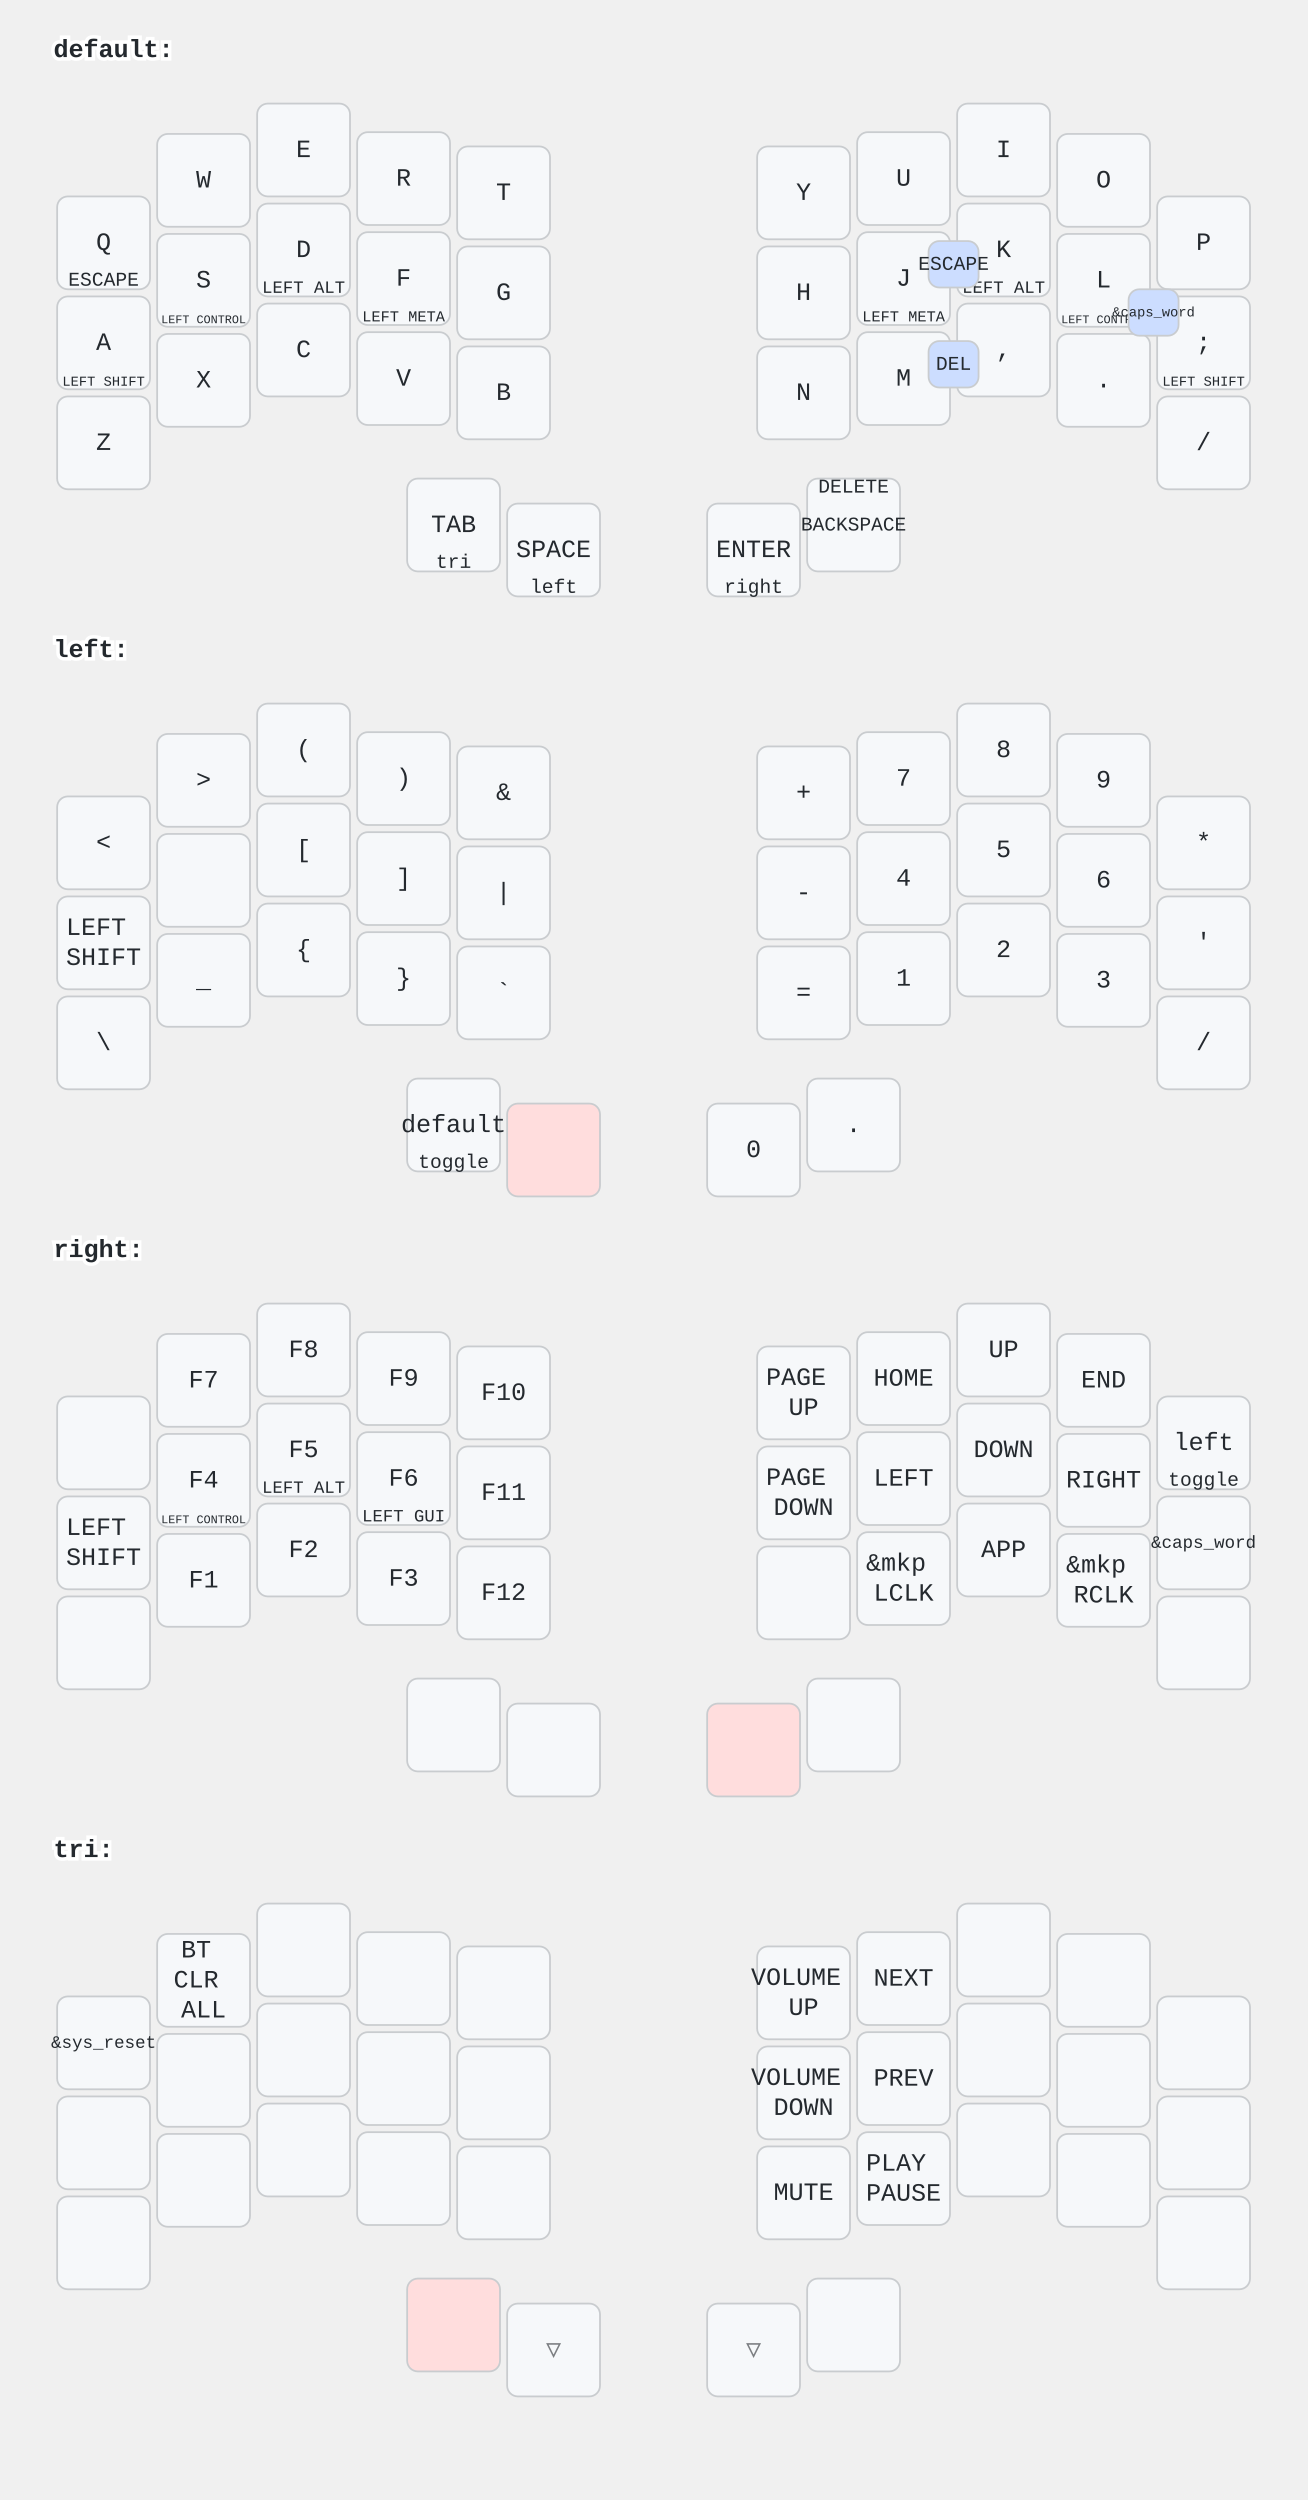
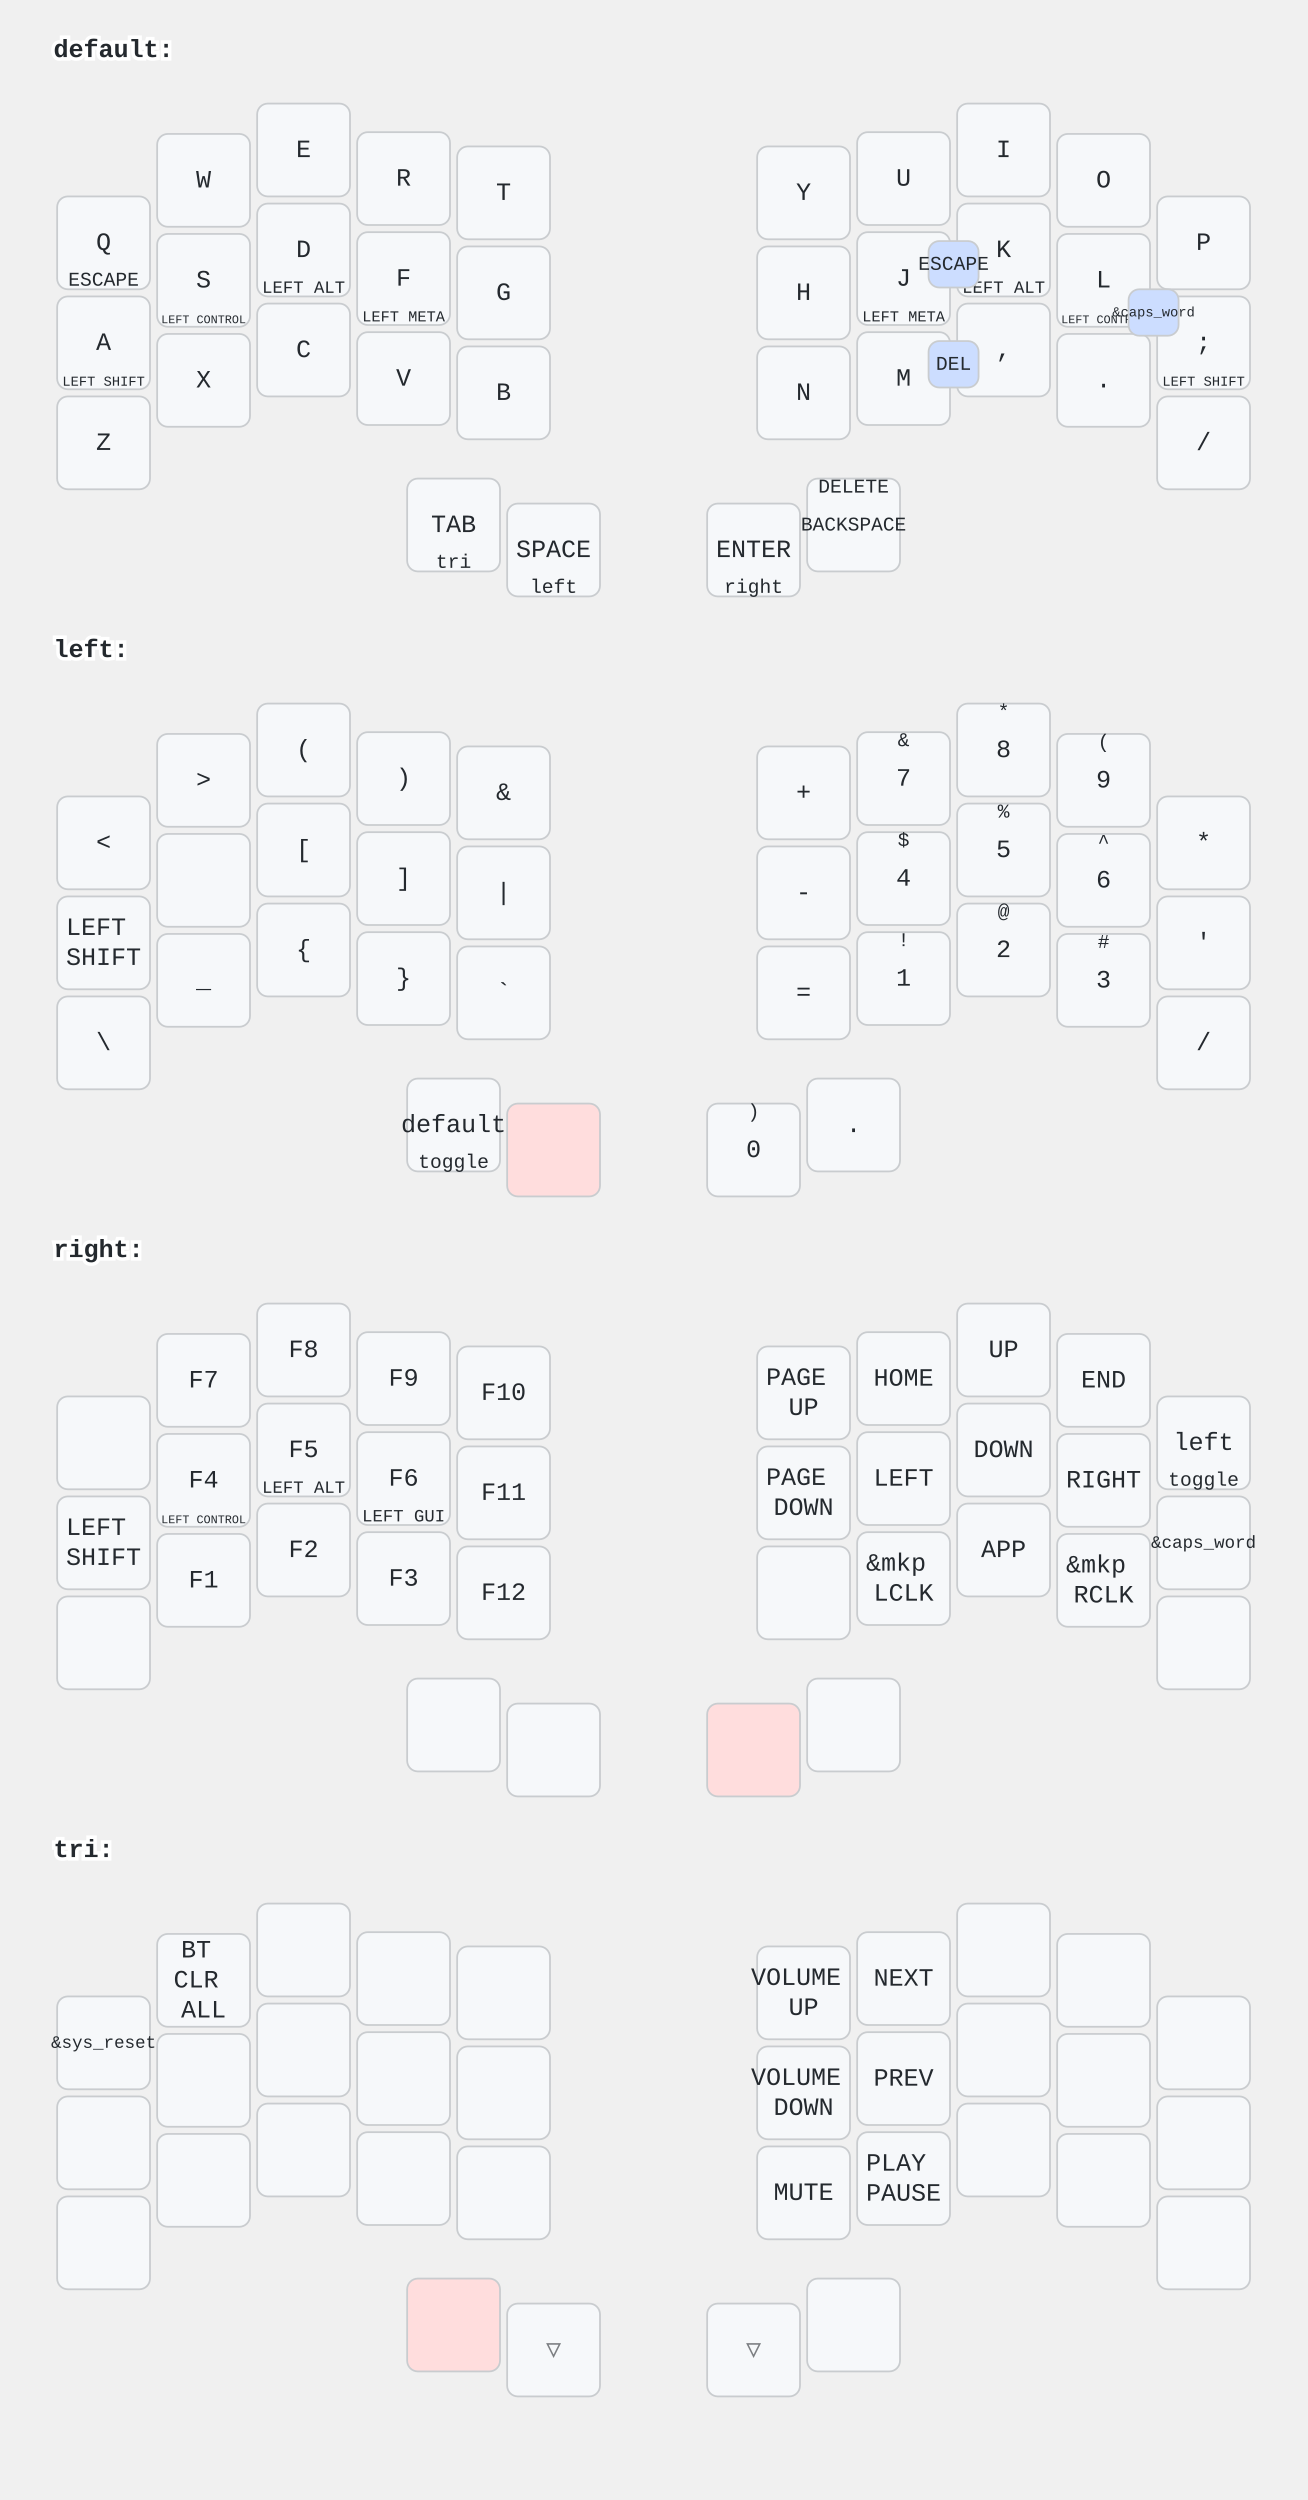
<svg xmlns="http://www.w3.org/2000/svg" width="732" height="1400" viewBox="0 0 732 1400" class="keymap">
  <style>/* inherit to force styles through use tags */
svg path {
    fill: inherit;
}

/* font and background color specifications */
svg.keymap {
    font-family: SFMono-Regular,Consolas,Liberation Mono,Menlo,monospace;
    font-size: 14px;
    font-kerning: normal;
    text-rendering: optimizeLegibility;
    fill: #24292e;
}

/* default key styling */
rect.key {
    fill: #f6f8fa;
}

rect.key, rect.combo {
    stroke: #c9cccf;
    stroke-width: 1;
}

/* default key side styling, only used is draw_key_sides is set */
rect.side {
    filter: brightness(90%);
}

/* color accent for combo boxes */
rect.combo, rect.combo-separate {
    fill: #cdf;
}

/* color accent for held keys */
rect.held, rect.combo.held {
    fill: #fdd;
}

/* color accent for ghost (optional) keys */
rect.ghost, rect.combo.ghost {
    stroke-dasharray: 4, 4;
    stroke-width: 2;
}

text {
    text-anchor: middle;
    dominant-baseline: middle;
}

/* styling for layer labels */
text.label {
    font-weight: bold;
    text-anchor: start;
    stroke: white;
    stroke-width: 4;
    paint-order: stroke;
}

/* styling for optional footer */
text.footer {
    text-anchor: end;
    dominant-baseline: auto;
    stroke: white;
    stroke-width: 4;
    paint-order: stroke;
}

/* styling for combo tap, and key hold/shifted label text */
text.combo, text.hold, text.shifted {
    font-size: 11px;
}

text.hold {
    text-anchor: middle;
    dominant-baseline: auto;
}

text.shifted {
    text-anchor: middle;
    dominant-baseline: hanging;
}

/* styling for hold/shifted label text in combo box */
text.combo.hold, text.combo.shifted {
    font-size: 8px;
}

/* lighter symbol for transparent keys */
text.trans {
    fill: #7b7e81;
}

/* styling for combo dendrons */
path.combo {
    stroke-width: 1;
    stroke: gray;
    fill: none;
}

/* Start Tabler Icons Cleanup */
/* cannot use height/width with glyphs */
.icon-tabler &gt; path {
    fill: inherit;
    stroke: inherit;
    stroke-width: 2;
}
/* hide tabler's default box */
.icon-tabler &gt; path[stroke="none"][fill="none"] {
    visibility: hidden;
}
/* End Tabler Icons Cleanup */

@media (prefers-color-scheme: dark) {
svg.keymap { fill: #d1d6db; }
rect.key { fill: #3f4750; }
rect.key, rect.combo { stroke: #60666c; }
rect.combo, rect.combo-separate { fill: #1f3d7a; }
rect.held, rect.combo.held { fill: #854747; }
text.label, text.footer { stroke: black; }
text.trans { fill: #7e8184; }
path.combo { stroke: #7f7f7f; }

- }
- 
- svg.keymap { background-color: #000000; }</style>
+ }</style>
  <g transform="translate(30, 0)" class="layer-default">
    <text x="0" y="28" class="label">default:</text>
    <g transform="translate(0, 56)">
      <g transform="translate(28, 80)" class="key keypos-0">
        <rect rx="6" ry="6" x="-26" y="-26" width="52" height="52" class="key" />
        <text x="0" y="0" class="key tap">Q</text>
        <text x="0" y="24" class="key hold">ESCAPE</text>
      </g>
      <g transform="translate(84, 45)" class="key keypos-1">
        <rect rx="6" ry="6" x="-26" y="-26" width="52" height="52" class="key" />
        <text x="0" y="0" class="key tap">W</text>
      </g>
      <g transform="translate(140, 28)" class="key keypos-2">
        <rect rx="6" ry="6" x="-26" y="-26" width="52" height="52" class="key" />
        <text x="0" y="0" class="key tap">E</text>
      </g>
      <g transform="translate(196, 44)" class="key keypos-3">
        <rect rx="6" ry="6" x="-26" y="-26" width="52" height="52" class="key" />
        <text x="0" y="0" class="key tap">R</text>
      </g>
      <g transform="translate(252, 52)" class="key keypos-4">
        <rect rx="6" ry="6" x="-26" y="-26" width="52" height="52" class="key" />
        <text x="0" y="0" class="key tap">T</text>
      </g>
      <g transform="translate(420, 52)" class="key keypos-5">
        <rect rx="6" ry="6" x="-26" y="-26" width="52" height="52" class="key" />
        <text x="0" y="0" class="key tap">Y</text>
      </g>
      <g transform="translate(476, 44)" class="key keypos-6">
        <rect rx="6" ry="6" x="-26" y="-26" width="52" height="52" class="key" />
        <text x="0" y="0" class="key tap">U</text>
      </g>
      <g transform="translate(532, 28)" class="key keypos-7">
        <rect rx="6" ry="6" x="-26" y="-26" width="52" height="52" class="key" />
        <text x="0" y="0" class="key tap">I</text>
      </g>
      <g transform="translate(588, 45)" class="key keypos-8">
        <rect rx="6" ry="6" x="-26" y="-26" width="52" height="52" class="key" />
        <text x="0" y="0" class="key tap">O</text>
      </g>
      <g transform="translate(644, 80)" class="key keypos-9">
        <rect rx="6" ry="6" x="-26" y="-26" width="52" height="52" class="key" />
        <text x="0" y="0" class="key tap">P</text>
      </g>
      <g transform="translate(28, 136)" class="key keypos-10">
        <rect rx="6" ry="6" x="-26" y="-26" width="52" height="52" class="key" />
        <text x="0" y="0" class="key tap">A</text>
        <text x="0" y="24" class="key hold">
          <tspan style="font-size: 70%">LEFT SHIFT</tspan>
        </text>
      </g>
      <g transform="translate(84, 101)" class="key keypos-11">
        <rect rx="6" ry="6" x="-26" y="-26" width="52" height="52" class="key" />
        <text x="0" y="0" class="key tap">S</text>
        <text x="0" y="24" class="key hold">
          <tspan style="font-size: 60%">LEFT CONTROL</tspan>
        </text>
      </g>
      <g transform="translate(140, 84)" class="key keypos-12">
        <rect rx="6" ry="6" x="-26" y="-26" width="52" height="52" class="key" />
        <text x="0" y="0" class="key tap">D</text>
        <text x="0" y="24" class="key hold">
          <tspan style="font-size: 88%">LEFT ALT</tspan>
        </text>
      </g>
      <g transform="translate(196, 100)" class="key keypos-13">
        <rect rx="6" ry="6" x="-26" y="-26" width="52" height="52" class="key" />
        <text x="0" y="0" class="key tap">F</text>
        <text x="0" y="24" class="key hold">
          <tspan style="font-size: 78%">LEFT META</tspan>
        </text>
      </g>
      <g transform="translate(252, 108)" class="key keypos-14">
        <rect rx="6" ry="6" x="-26" y="-26" width="52" height="52" class="key" />
        <text x="0" y="0" class="key tap">G</text>
      </g>
      <g transform="translate(420, 108)" class="key keypos-15">
        <rect rx="6" ry="6" x="-26" y="-26" width="52" height="52" class="key" />
        <text x="0" y="0" class="key tap">H</text>
      </g>
      <g transform="translate(476, 100)" class="key keypos-16">
        <rect rx="6" ry="6" x="-26" y="-26" width="52" height="52" class="key" />
        <text x="0" y="0" class="key tap">J</text>
        <text x="0" y="24" class="key hold">
          <tspan style="font-size: 78%">LEFT META</tspan>
        </text>
      </g>
      <g transform="translate(532, 84)" class="key keypos-17">
        <rect rx="6" ry="6" x="-26" y="-26" width="52" height="52" class="key" />
        <text x="0" y="0" class="key tap">K</text>
        <text x="0" y="24" class="key hold">
          <tspan style="font-size: 88%">LEFT ALT</tspan>
        </text>
      </g>
      <g transform="translate(588, 101)" class="key keypos-18">
        <rect rx="6" ry="6" x="-26" y="-26" width="52" height="52" class="key" />
        <text x="0" y="0" class="key tap">L</text>
        <text x="0" y="24" class="key hold">
          <tspan style="font-size: 60%">LEFT CONTROL</tspan>
        </text>
      </g>
      <g transform="translate(644, 136)" class="key keypos-19">
        <rect rx="6" ry="6" x="-26" y="-26" width="52" height="52" class="key" />
        <text x="0" y="0" class="key tap">;</text>
        <text x="0" y="24" class="key hold">
          <tspan style="font-size: 70%">LEFT SHIFT</tspan>
        </text>
      </g>
      <g transform="translate(28, 192)" class="key keypos-20">
        <rect rx="6" ry="6" x="-26" y="-26" width="52" height="52" class="key" />
        <text x="0" y="0" class="key tap">Z</text>
      </g>
      <g transform="translate(84, 157)" class="key keypos-21">
        <rect rx="6" ry="6" x="-26" y="-26" width="52" height="52" class="key" />
        <text x="0" y="0" class="key tap">X</text>
      </g>
      <g transform="translate(140, 140)" class="key keypos-22">
        <rect rx="6" ry="6" x="-26" y="-26" width="52" height="52" class="key" />
        <text x="0" y="0" class="key tap">C</text>
      </g>
      <g transform="translate(196, 156)" class="key keypos-23">
        <rect rx="6" ry="6" x="-26" y="-26" width="52" height="52" class="key" />
        <text x="0" y="0" class="key tap">V</text>
      </g>
      <g transform="translate(252, 164)" class="key keypos-24">
        <rect rx="6" ry="6" x="-26" y="-26" width="52" height="52" class="key" />
        <text x="0" y="0" class="key tap">B</text>
      </g>
      <g transform="translate(420, 164)" class="key keypos-25">
        <rect rx="6" ry="6" x="-26" y="-26" width="52" height="52" class="key" />
        <text x="0" y="0" class="key tap">N</text>
      </g>
      <g transform="translate(476, 156)" class="key keypos-26">
        <rect rx="6" ry="6" x="-26" y="-26" width="52" height="52" class="key" />
        <text x="0" y="0" class="key tap">M</text>
      </g>
      <g transform="translate(532, 140)" class="key keypos-27">
        <rect rx="6" ry="6" x="-26" y="-26" width="52" height="52" class="key" />
        <text x="0" y="0" class="key tap">,</text>
      </g>
      <g transform="translate(588, 157)" class="key keypos-28">
        <rect rx="6" ry="6" x="-26" y="-26" width="52" height="52" class="key" />
        <text x="0" y="0" class="key tap">.</text>
      </g>
      <g transform="translate(644, 192)" class="key keypos-29">
        <rect rx="6" ry="6" x="-26" y="-26" width="52" height="52" class="key" />
        <text x="0" y="0" class="key tap">/</text>
      </g>
      <g transform="translate(224, 238)" class="key keypos-30">
        <rect rx="6" ry="6" x="-26" y="-26" width="52" height="52" class="key" />
        <text x="0" y="0" class="key tap">TAB</text>
        <text x="0" y="24" class="key hold">tri</text>
      </g>
      <g transform="translate(280, 252)" class="key keypos-31">
        <rect rx="6" ry="6" x="-26" y="-26" width="52" height="52" class="key" />
        <text x="0" y="0" class="key tap">SPACE</text>
        <text x="0" y="24" class="key hold">left</text>
      </g>
      <g transform="translate(392, 252)" class="key keypos-32">
        <rect rx="6" ry="6" x="-26" y="-26" width="52" height="52" class="key" />
        <text x="0" y="0" class="key tap">ENTER</text>
        <text x="0" y="24" class="key hold">right</text>
      </g>
      <g transform="translate(448, 238)" class="key keypos-33">
        <rect rx="6" ry="6" x="-26" y="-26" width="52" height="52" class="key" />
        <text x="0" y="0" class="key tap">
          <tspan style="font-size: 78%">BACKSPACE</tspan>
        </text>
        <text x="0" y="-24" class="key shifted">DELETE</text>
      </g>
      <g class="combo combopos-0">
        <rect rx="6" ry="6" x="602" y="106" width="28" height="26" class="combo" />
        <text x="616" y="119" class="combo tap">
          <tspan style="font-size: 70%">&amp;caps_word</tspan>
        </text>
      </g>
      <g class="combo combopos-1">
        <rect rx="6" ry="6" x="490" y="79" width="28" height="26" class="combo" />
        <text x="504" y="92" class="combo tap">ESCAPE</text>
      </g>
      <g class="combo combopos-2">
        <rect rx="6" ry="6" x="490" y="135" width="28" height="26" class="combo" />
        <text x="504" y="148" class="combo tap">DEL</text>
      </g>
    </g>
  </g>
  <g transform="translate(30, 336)" class="layer-left">
    <text x="0" y="28" class="label">left:</text>
    <g transform="translate(0, 56)">
      <g transform="translate(28, 80)" class="key keypos-0">
        <rect rx="6" ry="6" x="-26" y="-26" width="52" height="52" class="key" />
        <text x="0" y="0" class="key tap">&lt;</text>
      </g>
      <g transform="translate(84, 45)" class="key keypos-1">
        <rect rx="6" ry="6" x="-26" y="-26" width="52" height="52" class="key" />
        <text x="0" y="0" class="key tap">&gt;</text>
      </g>
      <g transform="translate(140, 28)" class="key keypos-2">
        <rect rx="6" ry="6" x="-26" y="-26" width="52" height="52" class="key" />
        <text x="0" y="0" class="key tap">(</text>
      </g>
      <g transform="translate(196, 44)" class="key keypos-3">
        <rect rx="6" ry="6" x="-26" y="-26" width="52" height="52" class="key" />
        <text x="0" y="0" class="key tap">)</text>
      </g>
      <g transform="translate(252, 52)" class="key keypos-4">
        <rect rx="6" ry="6" x="-26" y="-26" width="52" height="52" class="key" />
        <text x="0" y="0" class="key tap">&amp;</text>
      </g>
      <g transform="translate(420, 52)" class="key keypos-5">
        <rect rx="6" ry="6" x="-26" y="-26" width="52" height="52" class="key" />
        <text x="0" y="0" class="key tap">+</text>
      </g>
      <g transform="translate(476, 44)" class="key keypos-6">
        <rect rx="6" ry="6" x="-26" y="-26" width="52" height="52" class="key" />
        <text x="0" y="0" class="key tap">7</text>
+         <text x="0" y="-24" class="key shifted">&amp;</text>
      </g>
      <g transform="translate(532, 28)" class="key keypos-7">
        <rect rx="6" ry="6" x="-26" y="-26" width="52" height="52" class="key" />
        <text x="0" y="0" class="key tap">8</text>
+         <text x="0" y="-24" class="key shifted">*</text>
      </g>
      <g transform="translate(588, 45)" class="key keypos-8">
        <rect rx="6" ry="6" x="-26" y="-26" width="52" height="52" class="key" />
        <text x="0" y="0" class="key tap">9</text>
+         <text x="0" y="-24" class="key shifted">(</text>
      </g>
      <g transform="translate(644, 80)" class="key keypos-9">
        <rect rx="6" ry="6" x="-26" y="-26" width="52" height="52" class="key" />
        <text x="0" y="0" class="key tap">*</text>
      </g>
      <g transform="translate(28, 136)" class="key keypos-10">
        <rect rx="6" ry="6" x="-26" y="-26" width="52" height="52" class="key" />
        <text x="0" y="0" class="key tap">
          <tspan x="0" dy="-0.6em">LEFT</tspan>
          <tspan x="0" dy="1.2em">SHIFT</tspan>
        </text>
      </g>
      <g transform="translate(84, 101)" class="key keypos-11">
        <rect rx="6" ry="6" x="-26" y="-26" width="52" height="52" class="key" />
      </g>
      <g transform="translate(140, 84)" class="key keypos-12">
        <rect rx="6" ry="6" x="-26" y="-26" width="52" height="52" class="key" />
        <text x="0" y="0" class="key tap">[</text>
      </g>
      <g transform="translate(196, 100)" class="key keypos-13">
        <rect rx="6" ry="6" x="-26" y="-26" width="52" height="52" class="key" />
        <text x="0" y="0" class="key tap">]</text>
      </g>
      <g transform="translate(252, 108)" class="key keypos-14">
        <rect rx="6" ry="6" x="-26" y="-26" width="52" height="52" class="key" />
        <text x="0" y="0" class="key tap">|</text>
      </g>
      <g transform="translate(420, 108)" class="key keypos-15">
        <rect rx="6" ry="6" x="-26" y="-26" width="52" height="52" class="key" />
        <text x="0" y="0" class="key tap">-</text>
      </g>
      <g transform="translate(476, 100)" class="key keypos-16">
        <rect rx="6" ry="6" x="-26" y="-26" width="52" height="52" class="key" />
        <text x="0" y="0" class="key tap">4</text>
+         <text x="0" y="-24" class="key shifted">$</text>
      </g>
      <g transform="translate(532, 84)" class="key keypos-17">
        <rect rx="6" ry="6" x="-26" y="-26" width="52" height="52" class="key" />
        <text x="0" y="0" class="key tap">5</text>
+         <text x="0" y="-24" class="key shifted">%</text>
      </g>
      <g transform="translate(588, 101)" class="key keypos-18">
        <rect rx="6" ry="6" x="-26" y="-26" width="52" height="52" class="key" />
        <text x="0" y="0" class="key tap">6</text>
+         <text x="0" y="-24" class="key shifted">^</text>
      </g>
      <g transform="translate(644, 136)" class="key keypos-19">
        <rect rx="6" ry="6" x="-26" y="-26" width="52" height="52" class="key" />
        <text x="0" y="0" class="key tap">'</text>
      </g>
      <g transform="translate(28, 192)" class="key keypos-20">
        <rect rx="6" ry="6" x="-26" y="-26" width="52" height="52" class="key" />
        <text x="0" y="0" class="key tap">\</text>
      </g>
      <g transform="translate(84, 157)" class="key keypos-21">
        <rect rx="6" ry="6" x="-26" y="-26" width="52" height="52" class="key" />
        <text x="0" y="0" class="key tap">_</text>
      </g>
      <g transform="translate(140, 140)" class="key keypos-22">
        <rect rx="6" ry="6" x="-26" y="-26" width="52" height="52" class="key" />
        <text x="0" y="0" class="key tap">{</text>
      </g>
      <g transform="translate(196, 156)" class="key keypos-23">
        <rect rx="6" ry="6" x="-26" y="-26" width="52" height="52" class="key" />
        <text x="0" y="0" class="key tap">}</text>
      </g>
      <g transform="translate(252, 164)" class="key keypos-24">
        <rect rx="6" ry="6" x="-26" y="-26" width="52" height="52" class="key" />
        <text x="0" y="0" class="key tap">`</text>
      </g>
      <g transform="translate(420, 164)" class="key keypos-25">
        <rect rx="6" ry="6" x="-26" y="-26" width="52" height="52" class="key" />
        <text x="0" y="0" class="key tap">=</text>
      </g>
      <g transform="translate(476, 156)" class="key keypos-26">
        <rect rx="6" ry="6" x="-26" y="-26" width="52" height="52" class="key" />
        <text x="0" y="0" class="key tap">1</text>
+         <text x="0" y="-24" class="key shifted">!</text>
      </g>
      <g transform="translate(532, 140)" class="key keypos-27">
        <rect rx="6" ry="6" x="-26" y="-26" width="52" height="52" class="key" />
        <text x="0" y="0" class="key tap">2</text>
+         <text x="0" y="-24" class="key shifted">@</text>
      </g>
      <g transform="translate(588, 157)" class="key keypos-28">
        <rect rx="6" ry="6" x="-26" y="-26" width="52" height="52" class="key" />
        <text x="0" y="0" class="key tap">3</text>
+         <text x="0" y="-24" class="key shifted">#</text>
      </g>
      <g transform="translate(644, 192)" class="key keypos-29">
        <rect rx="6" ry="6" x="-26" y="-26" width="52" height="52" class="key" />
        <text x="0" y="0" class="key tap">/</text>
      </g>
      <g transform="translate(224, 238)" class="key keypos-30">
        <rect rx="6" ry="6" x="-26" y="-26" width="52" height="52" class="key" />
        <text x="0" y="0" class="key tap">default</text>
        <text x="0" y="24" class="key hold">toggle</text>
      </g>
      <g transform="translate(280, 252)" class="key held keypos-31">
        <rect rx="6" ry="6" x="-26" y="-26" width="52" height="52" class="key held" />
      </g>
      <g transform="translate(392, 252)" class="key keypos-32">
        <rect rx="6" ry="6" x="-26" y="-26" width="52" height="52" class="key" />
        <text x="0" y="0" class="key tap">0</text>
+         <text x="0" y="-24" class="key shifted">)</text>
      </g>
      <g transform="translate(448, 238)" class="key keypos-33">
        <rect rx="6" ry="6" x="-26" y="-26" width="52" height="52" class="key" />
        <text x="0" y="0" class="key tap">.</text>
      </g>
    </g>
  </g>
  <g transform="translate(30, 672)" class="layer-right">
    <text x="0" y="28" class="label">right:</text>
    <g transform="translate(0, 56)">
      <g transform="translate(28, 80)" class="key keypos-0">
        <rect rx="6" ry="6" x="-26" y="-26" width="52" height="52" class="key" />
      </g>
      <g transform="translate(84, 45)" class="key keypos-1">
        <rect rx="6" ry="6" x="-26" y="-26" width="52" height="52" class="key" />
        <text x="0" y="0" class="key tap">F7</text>
      </g>
      <g transform="translate(140, 28)" class="key keypos-2">
        <rect rx="6" ry="6" x="-26" y="-26" width="52" height="52" class="key" />
        <text x="0" y="0" class="key tap">F8</text>
      </g>
      <g transform="translate(196, 44)" class="key keypos-3">
        <rect rx="6" ry="6" x="-26" y="-26" width="52" height="52" class="key" />
        <text x="0" y="0" class="key tap">F9</text>
      </g>
      <g transform="translate(252, 52)" class="key keypos-4">
        <rect rx="6" ry="6" x="-26" y="-26" width="52" height="52" class="key" />
        <text x="0" y="0" class="key tap">F10</text>
      </g>
      <g transform="translate(420, 52)" class="key keypos-5">
        <rect rx="6" ry="6" x="-26" y="-26" width="52" height="52" class="key" />
        <text x="0" y="0" class="key tap">
          <tspan x="0" dy="-0.6em">PAGE</tspan>
          <tspan x="0" dy="1.2em">UP</tspan>
        </text>
      </g>
      <g transform="translate(476, 44)" class="key keypos-6">
        <rect rx="6" ry="6" x="-26" y="-26" width="52" height="52" class="key" />
        <text x="0" y="0" class="key tap">HOME</text>
      </g>
      <g transform="translate(532, 28)" class="key keypos-7">
        <rect rx="6" ry="6" x="-26" y="-26" width="52" height="52" class="key" />
        <text x="0" y="0" class="key tap">UP</text>
      </g>
      <g transform="translate(588, 45)" class="key keypos-8">
        <rect rx="6" ry="6" x="-26" y="-26" width="52" height="52" class="key" />
        <text x="0" y="0" class="key tap">END</text>
      </g>
      <g transform="translate(644, 80)" class="key keypos-9">
        <rect rx="6" ry="6" x="-26" y="-26" width="52" height="52" class="key" />
        <text x="0" y="0" class="key tap">left</text>
        <text x="0" y="24" class="key hold">toggle</text>
      </g>
      <g transform="translate(28, 136)" class="key keypos-10">
        <rect rx="6" ry="6" x="-26" y="-26" width="52" height="52" class="key" />
        <text x="0" y="0" class="key tap">
          <tspan x="0" dy="-0.6em">LEFT</tspan>
          <tspan x="0" dy="1.2em">SHIFT</tspan>
        </text>
      </g>
      <g transform="translate(84, 101)" class="key keypos-11">
        <rect rx="6" ry="6" x="-26" y="-26" width="52" height="52" class="key" />
        <text x="0" y="0" class="key tap">F4</text>
        <text x="0" y="24" class="key hold">
          <tspan style="font-size: 60%">LEFT CONTROL</tspan>
        </text>
      </g>
      <g transform="translate(140, 84)" class="key keypos-12">
        <rect rx="6" ry="6" x="-26" y="-26" width="52" height="52" class="key" />
        <text x="0" y="0" class="key tap">F5</text>
        <text x="0" y="24" class="key hold">
          <tspan style="font-size: 88%">LEFT ALT</tspan>
        </text>
      </g>
      <g transform="translate(196, 100)" class="key keypos-13">
        <rect rx="6" ry="6" x="-26" y="-26" width="52" height="52" class="key" />
        <text x="0" y="0" class="key tap">F6</text>
        <text x="0" y="24" class="key hold">
          <tspan style="font-size: 88%">LEFT GUI</tspan>
        </text>
      </g>
      <g transform="translate(252, 108)" class="key keypos-14">
        <rect rx="6" ry="6" x="-26" y="-26" width="52" height="52" class="key" />
        <text x="0" y="0" class="key tap">F11</text>
      </g>
      <g transform="translate(420, 108)" class="key keypos-15">
        <rect rx="6" ry="6" x="-26" y="-26" width="52" height="52" class="key" />
        <text x="0" y="0" class="key tap">
          <tspan x="0" dy="-0.6em">PAGE</tspan>
          <tspan x="0" dy="1.2em">DOWN</tspan>
        </text>
      </g>
      <g transform="translate(476, 100)" class="key keypos-16">
        <rect rx="6" ry="6" x="-26" y="-26" width="52" height="52" class="key" />
        <text x="0" y="0" class="key tap">LEFT</text>
      </g>
      <g transform="translate(532, 84)" class="key keypos-17">
        <rect rx="6" ry="6" x="-26" y="-26" width="52" height="52" class="key" />
        <text x="0" y="0" class="key tap">DOWN</text>
      </g>
      <g transform="translate(588, 101)" class="key keypos-18">
        <rect rx="6" ry="6" x="-26" y="-26" width="52" height="52" class="key" />
        <text x="0" y="0" class="key tap">RIGHT</text>
      </g>
      <g transform="translate(644, 136)" class="key keypos-19">
        <rect rx="6" ry="6" x="-26" y="-26" width="52" height="52" class="key" />
        <text x="0" y="0" class="key tap">
          <tspan style="font-size: 70%">&amp;caps_word</tspan>
        </text>
      </g>
      <g transform="translate(28, 192)" class="key keypos-20">
        <rect rx="6" ry="6" x="-26" y="-26" width="52" height="52" class="key" />
      </g>
      <g transform="translate(84, 157)" class="key keypos-21">
        <rect rx="6" ry="6" x="-26" y="-26" width="52" height="52" class="key" />
        <text x="0" y="0" class="key tap">F1</text>
      </g>
      <g transform="translate(140, 140)" class="key keypos-22">
        <rect rx="6" ry="6" x="-26" y="-26" width="52" height="52" class="key" />
        <text x="0" y="0" class="key tap">F2</text>
      </g>
      <g transform="translate(196, 156)" class="key keypos-23">
        <rect rx="6" ry="6" x="-26" y="-26" width="52" height="52" class="key" />
        <text x="0" y="0" class="key tap">F3</text>
      </g>
      <g transform="translate(252, 164)" class="key keypos-24">
        <rect rx="6" ry="6" x="-26" y="-26" width="52" height="52" class="key" />
        <text x="0" y="0" class="key tap">F12</text>
      </g>
      <g transform="translate(420, 164)" class="key keypos-25">
        <rect rx="6" ry="6" x="-26" y="-26" width="52" height="52" class="key" />
      </g>
      <g transform="translate(476, 156)" class="key keypos-26">
        <rect rx="6" ry="6" x="-26" y="-26" width="52" height="52" class="key" />
        <text x="0" y="0" class="key tap">
          <tspan x="0" dy="-0.6em">&amp;mkp</tspan>
          <tspan x="0" dy="1.2em">LCLK</tspan>
        </text>
      </g>
      <g transform="translate(532, 140)" class="key keypos-27">
        <rect rx="6" ry="6" x="-26" y="-26" width="52" height="52" class="key" />
        <text x="0" y="0" class="key tap">APP</text>
      </g>
      <g transform="translate(588, 157)" class="key keypos-28">
        <rect rx="6" ry="6" x="-26" y="-26" width="52" height="52" class="key" />
        <text x="0" y="0" class="key tap">
          <tspan x="0" dy="-0.6em">&amp;mkp</tspan>
          <tspan x="0" dy="1.2em">RCLK</tspan>
        </text>
      </g>
      <g transform="translate(644, 192)" class="key keypos-29">
        <rect rx="6" ry="6" x="-26" y="-26" width="52" height="52" class="key" />
      </g>
      <g transform="translate(224, 238)" class="key keypos-30">
        <rect rx="6" ry="6" x="-26" y="-26" width="52" height="52" class="key" />
      </g>
      <g transform="translate(280, 252)" class="key keypos-31">
        <rect rx="6" ry="6" x="-26" y="-26" width="52" height="52" class="key" />
      </g>
      <g transform="translate(392, 252)" class="key held keypos-32">
        <rect rx="6" ry="6" x="-26" y="-26" width="52" height="52" class="key held" />
      </g>
      <g transform="translate(448, 238)" class="key keypos-33">
        <rect rx="6" ry="6" x="-26" y="-26" width="52" height="52" class="key" />
      </g>
    </g>
  </g>
  <g transform="translate(30, 1008)" class="layer-tri">
    <text x="0" y="28" class="label">tri:</text>
    <g transform="translate(0, 56)">
      <g transform="translate(28, 80)" class="key keypos-0">
        <rect rx="6" ry="6" x="-26" y="-26" width="52" height="52" class="key" />
        <text x="0" y="0" class="key tap">
          <tspan style="font-size: 70%">&amp;sys_reset</tspan>
        </text>
      </g>
      <g transform="translate(84, 45)" class="key keypos-1">
        <rect rx="6" ry="6" x="-26" y="-26" width="52" height="52" class="key" />
        <text x="0" y="0" class="key tap">
          <tspan x="0" dy="-1.2em">BT</tspan>
          <tspan x="0" dy="1.2em">CLR</tspan>
          <tspan x="0" dy="1.2em">ALL</tspan>
        </text>
      </g>
      <g transform="translate(140, 28)" class="key keypos-2">
        <rect rx="6" ry="6" x="-26" y="-26" width="52" height="52" class="key" />
      </g>
      <g transform="translate(196, 44)" class="key keypos-3">
        <rect rx="6" ry="6" x="-26" y="-26" width="52" height="52" class="key" />
      </g>
      <g transform="translate(252, 52)" class="key keypos-4">
        <rect rx="6" ry="6" x="-26" y="-26" width="52" height="52" class="key" />
      </g>
      <g transform="translate(420, 52)" class="key keypos-5">
        <rect rx="6" ry="6" x="-26" y="-26" width="52" height="52" class="key" />
        <text x="0" y="0" class="key tap">
          <tspan x="0" dy="-0.6em">VOLUME</tspan>
          <tspan x="0" dy="1.2em">UP</tspan>
        </text>
      </g>
      <g transform="translate(476, 44)" class="key keypos-6">
        <rect rx="6" ry="6" x="-26" y="-26" width="52" height="52" class="key" />
        <text x="0" y="0" class="key tap">NEXT</text>
      </g>
      <g transform="translate(532, 28)" class="key keypos-7">
        <rect rx="6" ry="6" x="-26" y="-26" width="52" height="52" class="key" />
      </g>
      <g transform="translate(588, 45)" class="key keypos-8">
        <rect rx="6" ry="6" x="-26" y="-26" width="52" height="52" class="key" />
      </g>
      <g transform="translate(644, 80)" class="key keypos-9">
        <rect rx="6" ry="6" x="-26" y="-26" width="52" height="52" class="key" />
      </g>
      <g transform="translate(28, 136)" class="key keypos-10">
        <rect rx="6" ry="6" x="-26" y="-26" width="52" height="52" class="key" />
      </g>
      <g transform="translate(84, 101)" class="key keypos-11">
        <rect rx="6" ry="6" x="-26" y="-26" width="52" height="52" class="key" />
      </g>
      <g transform="translate(140, 84)" class="key keypos-12">
        <rect rx="6" ry="6" x="-26" y="-26" width="52" height="52" class="key" />
      </g>
      <g transform="translate(196, 100)" class="key keypos-13">
        <rect rx="6" ry="6" x="-26" y="-26" width="52" height="52" class="key" />
      </g>
      <g transform="translate(252, 108)" class="key keypos-14">
        <rect rx="6" ry="6" x="-26" y="-26" width="52" height="52" class="key" />
      </g>
      <g transform="translate(420, 108)" class="key keypos-15">
        <rect rx="6" ry="6" x="-26" y="-26" width="52" height="52" class="key" />
        <text x="0" y="0" class="key tap">
          <tspan x="0" dy="-0.6em">VOLUME</tspan>
          <tspan x="0" dy="1.2em">DOWN</tspan>
        </text>
      </g>
      <g transform="translate(476, 100)" class="key keypos-16">
        <rect rx="6" ry="6" x="-26" y="-26" width="52" height="52" class="key" />
        <text x="0" y="0" class="key tap">PREV</text>
      </g>
      <g transform="translate(532, 84)" class="key keypos-17">
        <rect rx="6" ry="6" x="-26" y="-26" width="52" height="52" class="key" />
      </g>
      <g transform="translate(588, 101)" class="key keypos-18">
        <rect rx="6" ry="6" x="-26" y="-26" width="52" height="52" class="key" />
      </g>
      <g transform="translate(644, 136)" class="key keypos-19">
        <rect rx="6" ry="6" x="-26" y="-26" width="52" height="52" class="key" />
      </g>
      <g transform="translate(28, 192)" class="key keypos-20">
        <rect rx="6" ry="6" x="-26" y="-26" width="52" height="52" class="key" />
      </g>
      <g transform="translate(84, 157)" class="key keypos-21">
        <rect rx="6" ry="6" x="-26" y="-26" width="52" height="52" class="key" />
      </g>
      <g transform="translate(140, 140)" class="key keypos-22">
        <rect rx="6" ry="6" x="-26" y="-26" width="52" height="52" class="key" />
      </g>
      <g transform="translate(196, 156)" class="key keypos-23">
        <rect rx="6" ry="6" x="-26" y="-26" width="52" height="52" class="key" />
      </g>
      <g transform="translate(252, 164)" class="key keypos-24">
        <rect rx="6" ry="6" x="-26" y="-26" width="52" height="52" class="key" />
      </g>
      <g transform="translate(420, 164)" class="key keypos-25">
        <rect rx="6" ry="6" x="-26" y="-26" width="52" height="52" class="key" />
        <text x="0" y="0" class="key tap">MUTE</text>
      </g>
      <g transform="translate(476, 156)" class="key keypos-26">
        <rect rx="6" ry="6" x="-26" y="-26" width="52" height="52" class="key" />
        <text x="0" y="0" class="key tap">
          <tspan x="0" dy="-0.6em">PLAY</tspan>
          <tspan x="0" dy="1.2em">PAUSE</tspan>
        </text>
      </g>
      <g transform="translate(532, 140)" class="key keypos-27">
        <rect rx="6" ry="6" x="-26" y="-26" width="52" height="52" class="key" />
      </g>
      <g transform="translate(588, 157)" class="key keypos-28">
        <rect rx="6" ry="6" x="-26" y="-26" width="52" height="52" class="key" />
      </g>
      <g transform="translate(644, 192)" class="key keypos-29">
        <rect rx="6" ry="6" x="-26" y="-26" width="52" height="52" class="key" />
      </g>
      <g transform="translate(224, 238)" class="key held keypos-30">
        <rect rx="6" ry="6" x="-26" y="-26" width="52" height="52" class="key held" />
      </g>
      <g transform="translate(280, 252)" class="key trans keypos-31">
        <rect rx="6" ry="6" x="-26" y="-26" width="52" height="52" class="key trans" />
        <text x="0" y="0" class="key trans tap">▽</text>
      </g>
      <g transform="translate(392, 252)" class="key trans keypos-32">
        <rect rx="6" ry="6" x="-26" y="-26" width="52" height="52" class="key trans" />
        <text x="0" y="0" class="key trans tap">▽</text>
      </g>
      <g transform="translate(448, 238)" class="key keypos-33">
        <rect rx="6" ry="6" x="-26" y="-26" width="52" height="52" class="key" />
      </g>
    </g>
  </g>
</svg>
